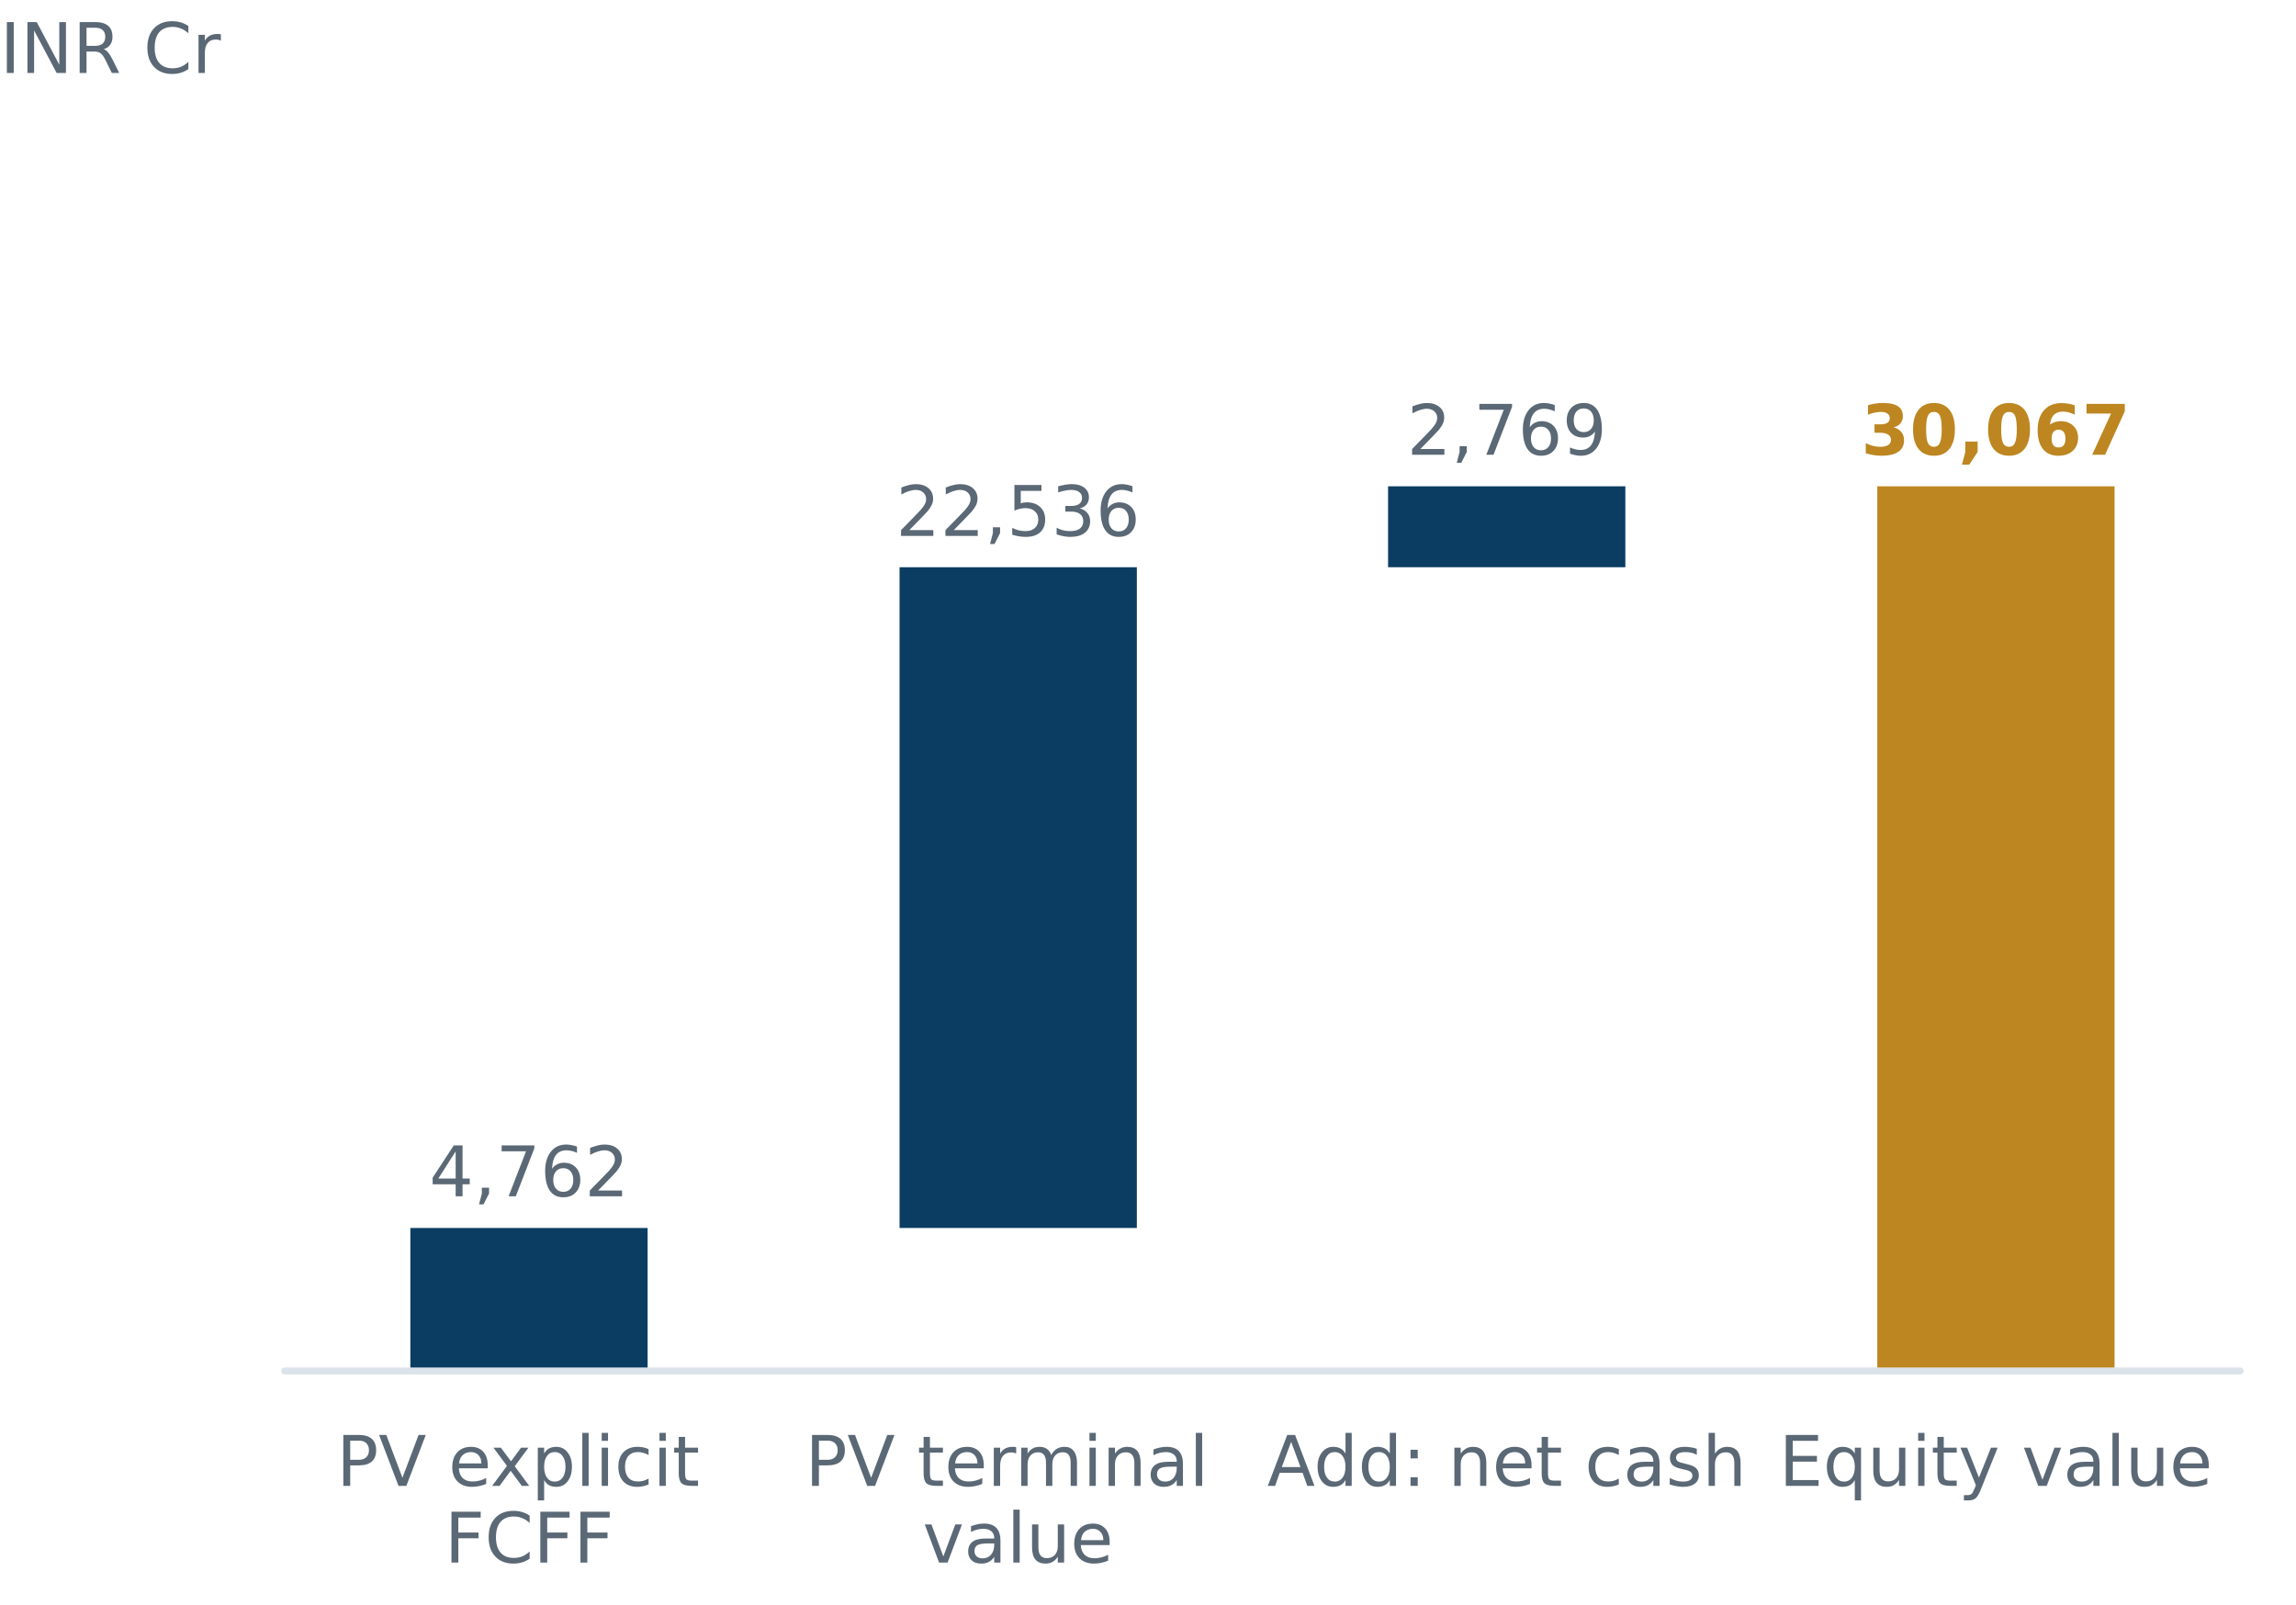
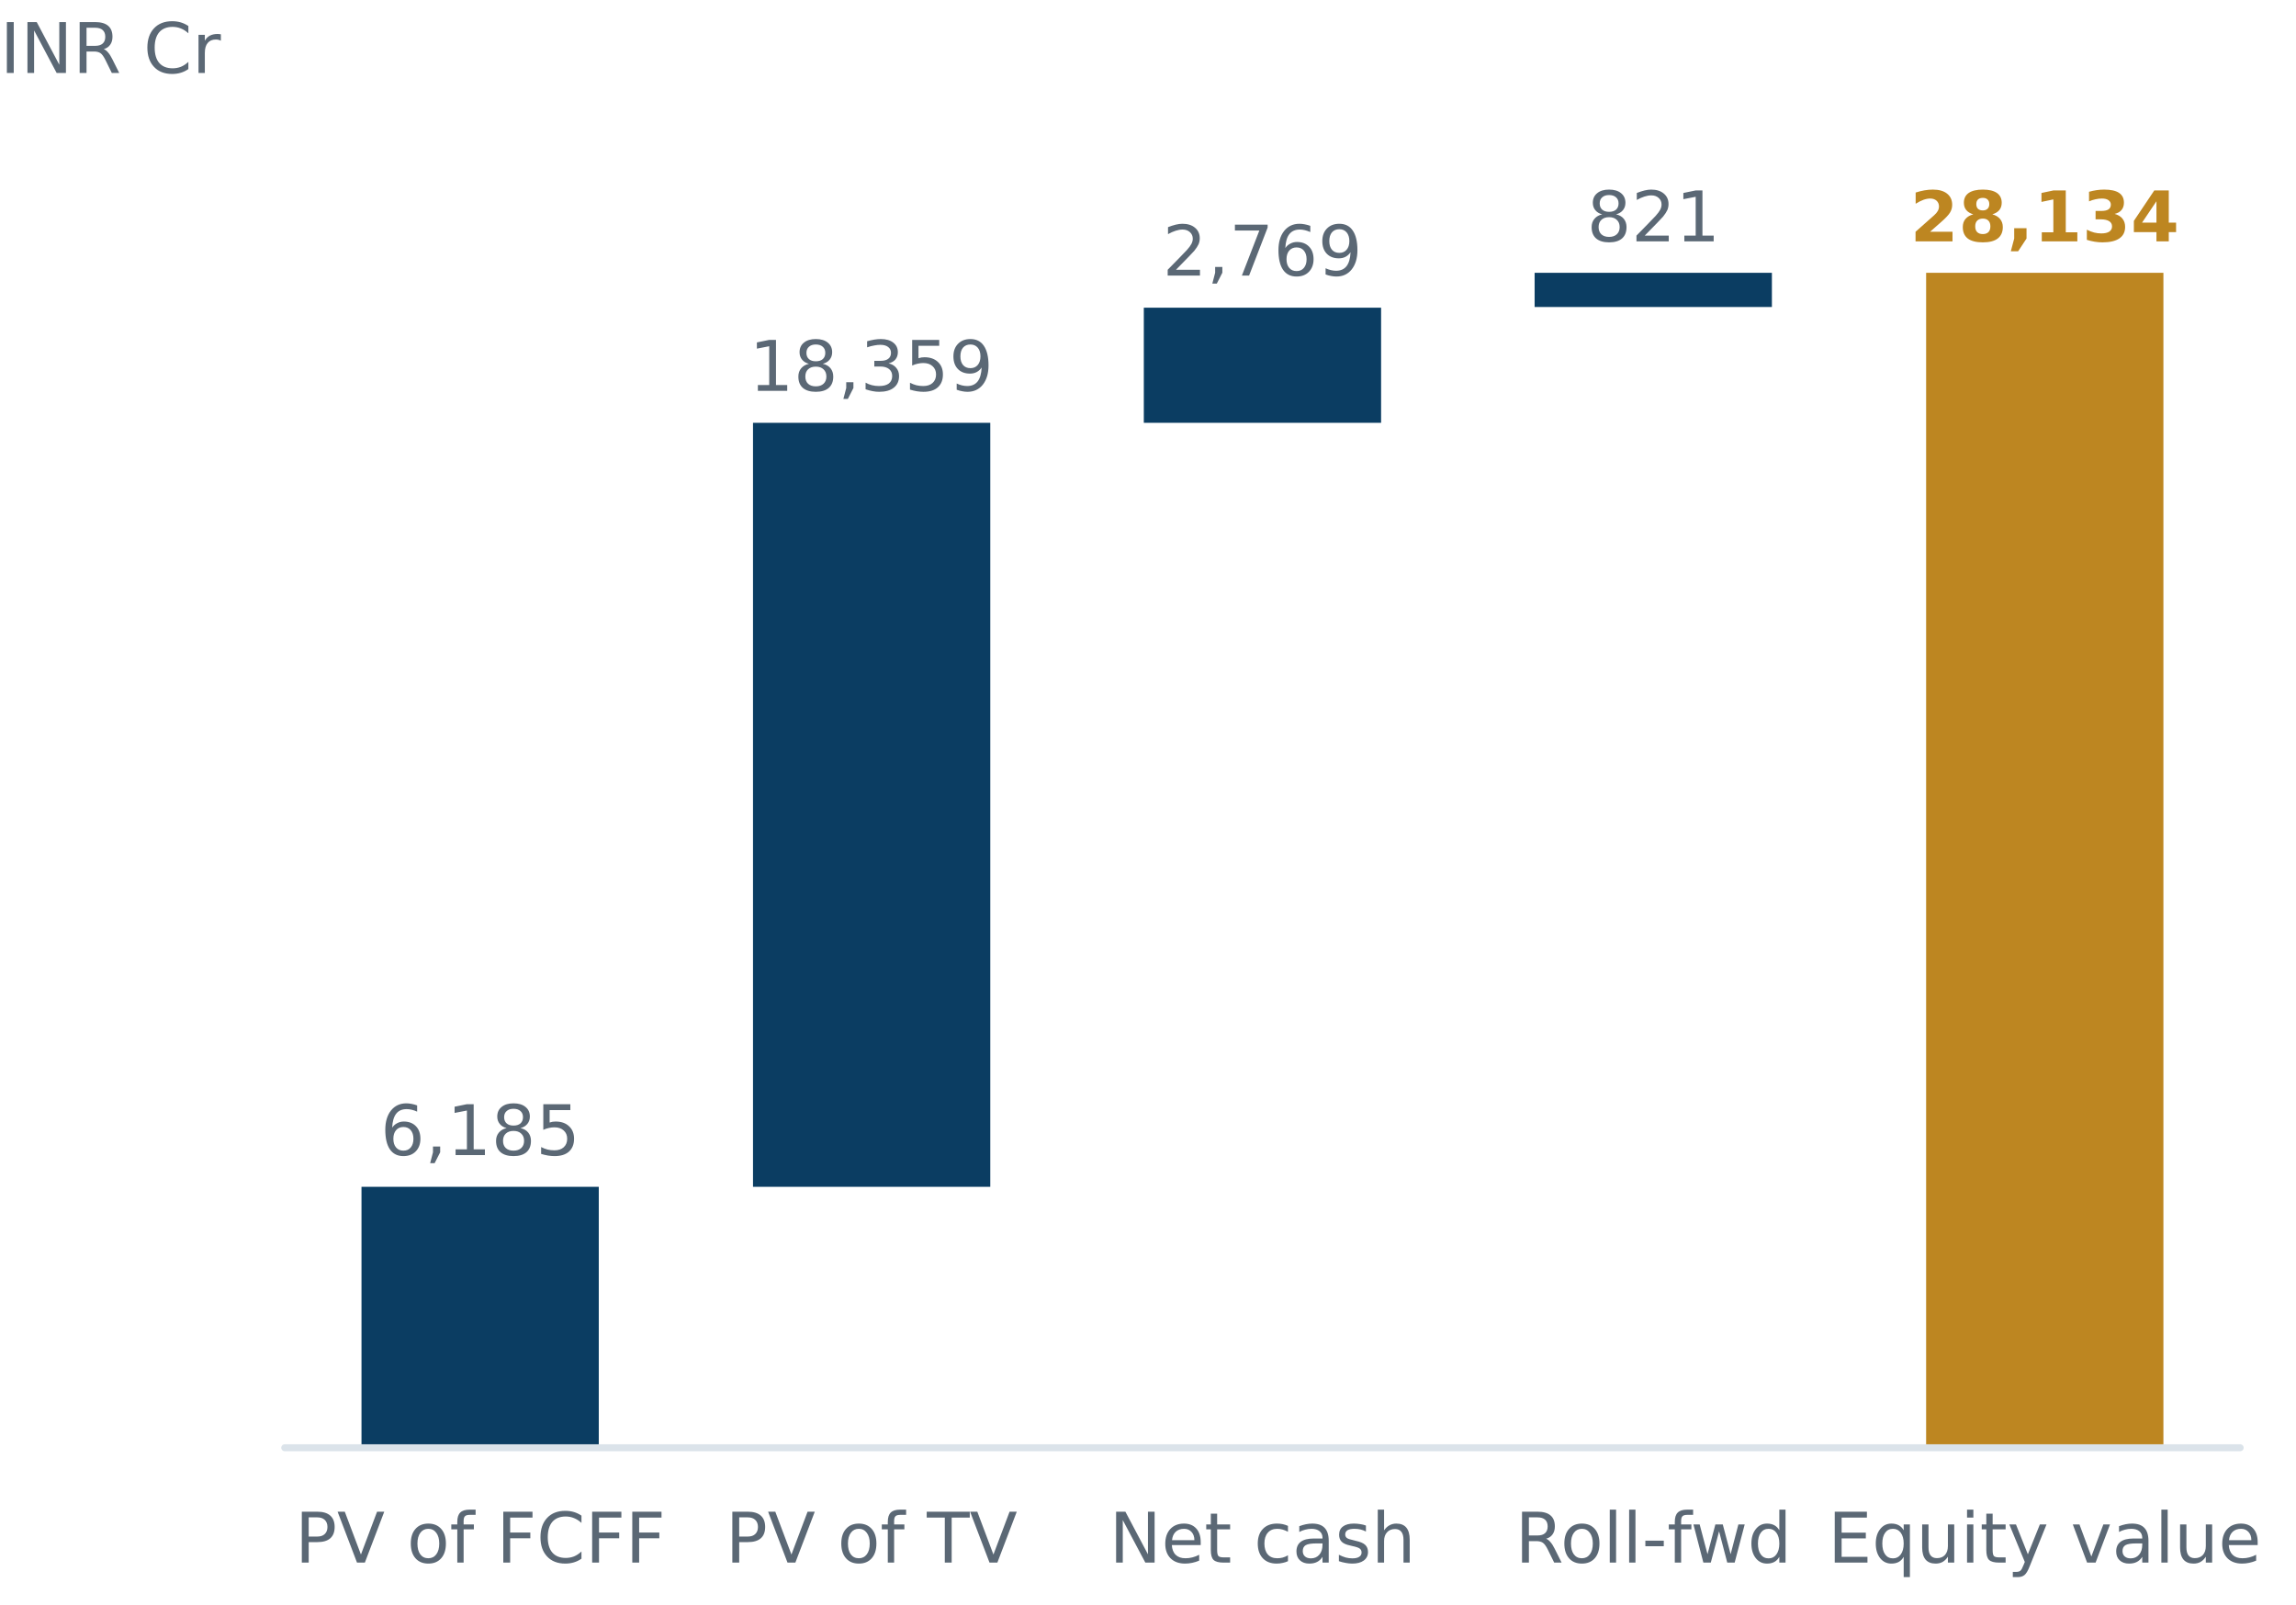
<svg xmlns="http://www.w3.org/2000/svg" preserveAspectRatio="xMidYMid meet" width="329" height="230" version="1.1" baseProfile="full" viewBox="0 0 329 230">
  <rect width="329" height="230" x="0" y="0" fill="none" />
  <text dominant-baseline="central" text-anchor="start" style="font-size:10px;font-family:Carlito, Calibri, 'DejaVu Sans', sans-serif;" xml:space="preserve" y="5" transform="translate(0 2)" fill="#5b6875">INR Cr</text>
-   <path d="M40.8 196.5L321 196.5" fill="none" pointer-events="visible" stroke="#dbe3ea" stroke-linecap="round" class="zr17-cls-75" />
-   <path d="M-31 0l62 0l0 22l-62 0Z" transform="translate(75.825 204)" fill="none" pointer-events="visible" class="zr17-cls-75" />
-   <text dominant-baseline="central" text-anchor="middle" style="font-size:10px;font-family:Carlito, Calibri, 'DejaVu Sans', sans-serif;" xml:space="preserve" y="5.5" transform="translate(75.825 204)" fill="#5b6875">PV explicit </text>
-   <text dominant-baseline="central" text-anchor="middle" style="font-size:10px;font-family:Carlito, Calibri, 'DejaVu Sans', sans-serif;" y="16.5" transform="translate(75.825 204)" fill="#5b6875">FCFF</text>
-   <path d="M-31 0l62 0l0 22l-62 0Z" transform="translate(145.875 204)" fill="none" pointer-events="visible" class="zr17-cls-75" />
-   <text dominant-baseline="central" text-anchor="middle" style="font-size:10px;font-family:Carlito, Calibri, 'DejaVu Sans', sans-serif;" xml:space="preserve" y="5.5" transform="translate(145.875 204)" fill="#5b6875">PV terminal </text>
-   <text dominant-baseline="central" text-anchor="middle" style="font-size:10px;font-family:Carlito, Calibri, 'DejaVu Sans', sans-serif;" y="16.5" transform="translate(145.875 204)" fill="#5b6875">value</text>
-   <path d="M-31 0l62 0l0 11l-62 0Z" transform="translate(215.925 204)" fill="none" pointer-events="visible" class="zr17-cls-75" />
-   <text dominant-baseline="central" text-anchor="middle" style="font-size:10px;font-family:Carlito, Calibri, 'DejaVu Sans', sans-serif;" xml:space="preserve" y="5.5" transform="translate(215.925 204)" fill="#5b6875">Add: net cash</text>
-   <path d="M-31 0l62 0l0 11l-62 0Z" transform="translate(285.975 204)" fill="none" pointer-events="visible" class="zr17-cls-75" />
-   <text dominant-baseline="central" text-anchor="middle" style="font-size:10px;font-family:Carlito, Calibri, 'DejaVu Sans', sans-serif;" xml:space="preserve" y="5.5" transform="translate(285.975 204)" fill="#5b6875">Equity value</text>
-   <path d="M58.8 196l34 0l0 0l-34 0Z" fill="none" pointer-events="visible" ecmeta_series_index="0" ecmeta_data_index="0" ecmeta_ssr_type="chart" ecmeta_silent="true" class="zr17-cls-75" />
-   <path d="M128.9 196l34 0l0 -20l-34 0Z" fill="none" pointer-events="visible" ecmeta_series_index="0" ecmeta_data_index="1" ecmeta_ssr_type="chart" ecmeta_silent="true" class="zr17-cls-75" />
-   <path d="M198.9 196l34 0l0 -114.7l-34 0Z" fill="none" pointer-events="visible" ecmeta_series_index="0" ecmeta_data_index="2" ecmeta_ssr_type="chart" ecmeta_silent="true" class="zr17-cls-75" />
-   <path d="M269 196l34 0l0 0l-34 0Z" fill="none" pointer-events="visible" ecmeta_series_index="0" ecmeta_data_index="3" ecmeta_ssr_type="chart" ecmeta_silent="true" class="zr17-cls-75" />
-   <path d="M58.8 196l34 0l0 -20l-34 0Z" fill="#0b3d62" ecmeta_series_index="1" ecmeta_data_index="0" ecmeta_ssr_type="chart" class="zr17-cls-76" />
-   <path d="M128.9 176l34 0l0 -94.7l-34 0Z" fill="#0b3d62" ecmeta_series_index="1" ecmeta_data_index="1" ecmeta_ssr_type="chart" class="zr17-cls-76" />
-   <path d="M198.9 81.3l34 0l0 -11.6l-34 0Z" fill="#0b3d62" ecmeta_series_index="1" ecmeta_data_index="2" ecmeta_ssr_type="chart" class="zr17-cls-76" />
-   <path d="M269 196l34 0l0 -126.3l-34 0Z" fill="#bd8621" ecmeta_series_index="3" ecmeta_data_index="3" ecmeta_ssr_type="chart" class="zr17-cls-77" />
-   <text dominant-baseline="central" text-anchor="middle" style="font-size:10px;font-family:Carlito, Calibri, 'DejaVu Sans', sans-serif;font-weight:400;" y="-5" transform="translate(75.825 172.9996)" fill="#5b6875">4,762</text>
-   <text dominant-baseline="central" text-anchor="middle" style="font-size:10px;font-family:Carlito, Calibri, 'DejaVu Sans', sans-serif;font-weight:400;" y="-5" transform="translate(145.875 78.3484)" fill="#5b6875">22,536</text>
-   <text dominant-baseline="central" text-anchor="middle" style="font-size:10px;font-family:Carlito, Calibri, 'DejaVu Sans', sans-serif;font-weight:400;" y="-5" transform="translate(215.925 66.7186)" fill="#5b6875">2,769</text>
-   <text dominant-baseline="central" text-anchor="middle" style="font-size:10px;font-family:Carlito, Calibri, 'DejaVu Sans', sans-serif;font-weight:700;" y="-5" transform="translate(285.975 66.7186)" fill="#bd8621">30,067</text>
+   <path d="M40.8 207.5L321 207.5" fill="none" pointer-events="visible" stroke="#dbe3ea" stroke-linecap="round" class="zr17-cls-75" />
+   <path d="M-31 0l62 0l0 11l-62 0Z" transform="translate(68.82 215)" fill="none" pointer-events="visible" class="zr17-cls-75" />
+   <text dominant-baseline="central" text-anchor="middle" style="font-size:10px;font-family:Carlito, Calibri, 'DejaVu Sans', sans-serif;" xml:space="preserve" y="5.5" transform="translate(68.82 215)" fill="#5b6875">PV of FCFF</text>
+   <path d="M-31 0l62 0l0 11l-62 0Z" transform="translate(124.86 215)" fill="none" pointer-events="visible" class="zr17-cls-75" />
+   <text dominant-baseline="central" text-anchor="middle" style="font-size:10px;font-family:Carlito, Calibri, 'DejaVu Sans', sans-serif;" xml:space="preserve" y="5.5" transform="translate(124.86 215)" fill="#5b6875">PV of TV</text>
+   <path d="M-31 0l62 0l0 11l-62 0Z" transform="translate(180.9 215)" fill="none" pointer-events="visible" class="zr17-cls-75" />
+   <text dominant-baseline="central" text-anchor="middle" style="font-size:10px;font-family:Carlito, Calibri, 'DejaVu Sans', sans-serif;" xml:space="preserve" y="5.5" transform="translate(180.9 215)" fill="#5b6875">Net cash</text>
+   <path d="M-31 0l62 0l0 11l-62 0Z" transform="translate(236.94 215)" fill="none" pointer-events="visible" class="zr17-cls-75" />
+   <text dominant-baseline="central" text-anchor="middle" style="font-size:10px;font-family:Carlito, Calibri, 'DejaVu Sans', sans-serif;" y="5.5" transform="translate(236.94 215)" fill="#5b6875">Roll-fwd</text>
+   <path d="M-31 0l62 0l0 11l-62 0Z" transform="translate(292.98 215)" fill="none" pointer-events="visible" class="zr17-cls-75" />
+   <text dominant-baseline="central" text-anchor="middle" style="font-size:10px;font-family:Carlito, Calibri, 'DejaVu Sans', sans-serif;" xml:space="preserve" y="5.5" transform="translate(292.98 215)" fill="#5b6875">Equity value</text>
+   <path d="M51.8 207l34 0l0 0l-34 0Z" fill="none" pointer-events="visible" ecmeta_series_index="0" ecmeta_data_index="0" ecmeta_ssr_type="chart" ecmeta_silent="true" class="zr17-cls-75" />
+   <path d="M107.9 207l34 0l0 -36.9l-34 0Z" fill="none" pointer-events="visible" ecmeta_series_index="0" ecmeta_data_index="1" ecmeta_ssr_type="chart" ecmeta_silent="true" class="zr17-cls-75" />
+   <path d="M163.9 207l34 0l0 -146.4l-34 0Z" fill="none" pointer-events="visible" ecmeta_series_index="0" ecmeta_data_index="2" ecmeta_ssr_type="chart" ecmeta_silent="true" class="zr17-cls-75" />
+   <path d="M219.9 207l34 0l0 -163l-34 0Z" fill="none" pointer-events="visible" ecmeta_series_index="0" ecmeta_data_index="3" ecmeta_ssr_type="chart" ecmeta_silent="true" class="zr17-cls-75" />
+   <path d="M276 207l34 0l0 0l-34 0Z" fill="none" pointer-events="visible" ecmeta_series_index="0" ecmeta_data_index="4" ecmeta_ssr_type="chart" ecmeta_silent="true" class="zr17-cls-75" />
+   <path d="M51.8 207l34 0l0 -36.9l-34 0Z" fill="#0b3d62" ecmeta_series_index="1" ecmeta_data_index="0" ecmeta_ssr_type="chart" class="zr17-cls-76" />
+   <path d="M107.9 170.1l34 0l0 -109.5l-34 0Z" fill="#0b3d62" ecmeta_series_index="1" ecmeta_data_index="1" ecmeta_ssr_type="chart" class="zr17-cls-76" />
+   <path d="M163.9 60.6l34 0l0 -16.5l-34 0Z" fill="#0b3d62" ecmeta_series_index="1" ecmeta_data_index="2" ecmeta_ssr_type="chart" class="zr17-cls-76" />
+   <path d="M219.9 44l34 0l0 -4.9l-34 0Z" fill="#0b3d62" ecmeta_series_index="1" ecmeta_data_index="3" ecmeta_ssr_type="chart" class="zr17-cls-76" />
+   <path d="M276 207l34 0l0 -167.9l-34 0Z" fill="#bd8621" ecmeta_series_index="3" ecmeta_data_index="4" ecmeta_ssr_type="chart" class="zr17-cls-77" />
+   <text dominant-baseline="central" text-anchor="middle" style="font-size:10px;font-family:Carlito, Calibri, 'DejaVu Sans', sans-serif;font-weight:400;" y="-5" transform="translate(68.82 167.0962)" fill="#5b6875">6,185</text>
+   <text dominant-baseline="central" text-anchor="middle" style="font-size:10px;font-family:Carlito, Calibri, 'DejaVu Sans', sans-serif;font-weight:400;" y="-5" transform="translate(124.86 57.5541)" fill="#5b6875">18,359</text>
+   <text dominant-baseline="central" text-anchor="middle" style="font-size:10px;font-family:Carlito, Calibri, 'DejaVu Sans', sans-serif;font-weight:400;" y="-5" transform="translate(180.9 41.0324)" fill="#5b6875">2,769</text>
+   <text dominant-baseline="central" text-anchor="middle" style="font-size:10px;font-family:Carlito, Calibri, 'DejaVu Sans', sans-serif;font-weight:400;" y="-5" transform="translate(236.94 36.1338)" fill="#5b6875">821</text>
+   <text dominant-baseline="central" text-anchor="middle" style="font-size:10px;font-family:Carlito, Calibri, 'DejaVu Sans', sans-serif;font-weight:700;" y="-5" transform="translate(292.98 36.1338)" fill="#bd8621">28,134</text>
  <style>
.zr17-cls-75:hover {
pointer-events:none;
}
.zr17-cls-76:hover {
cursor:pointer;
fill:rgba(12,67,107,1);
}
.zr17-cls-77:hover {
cursor:pointer;
fill:rgba(207,147,36,1);
}



</style>
</svg>
